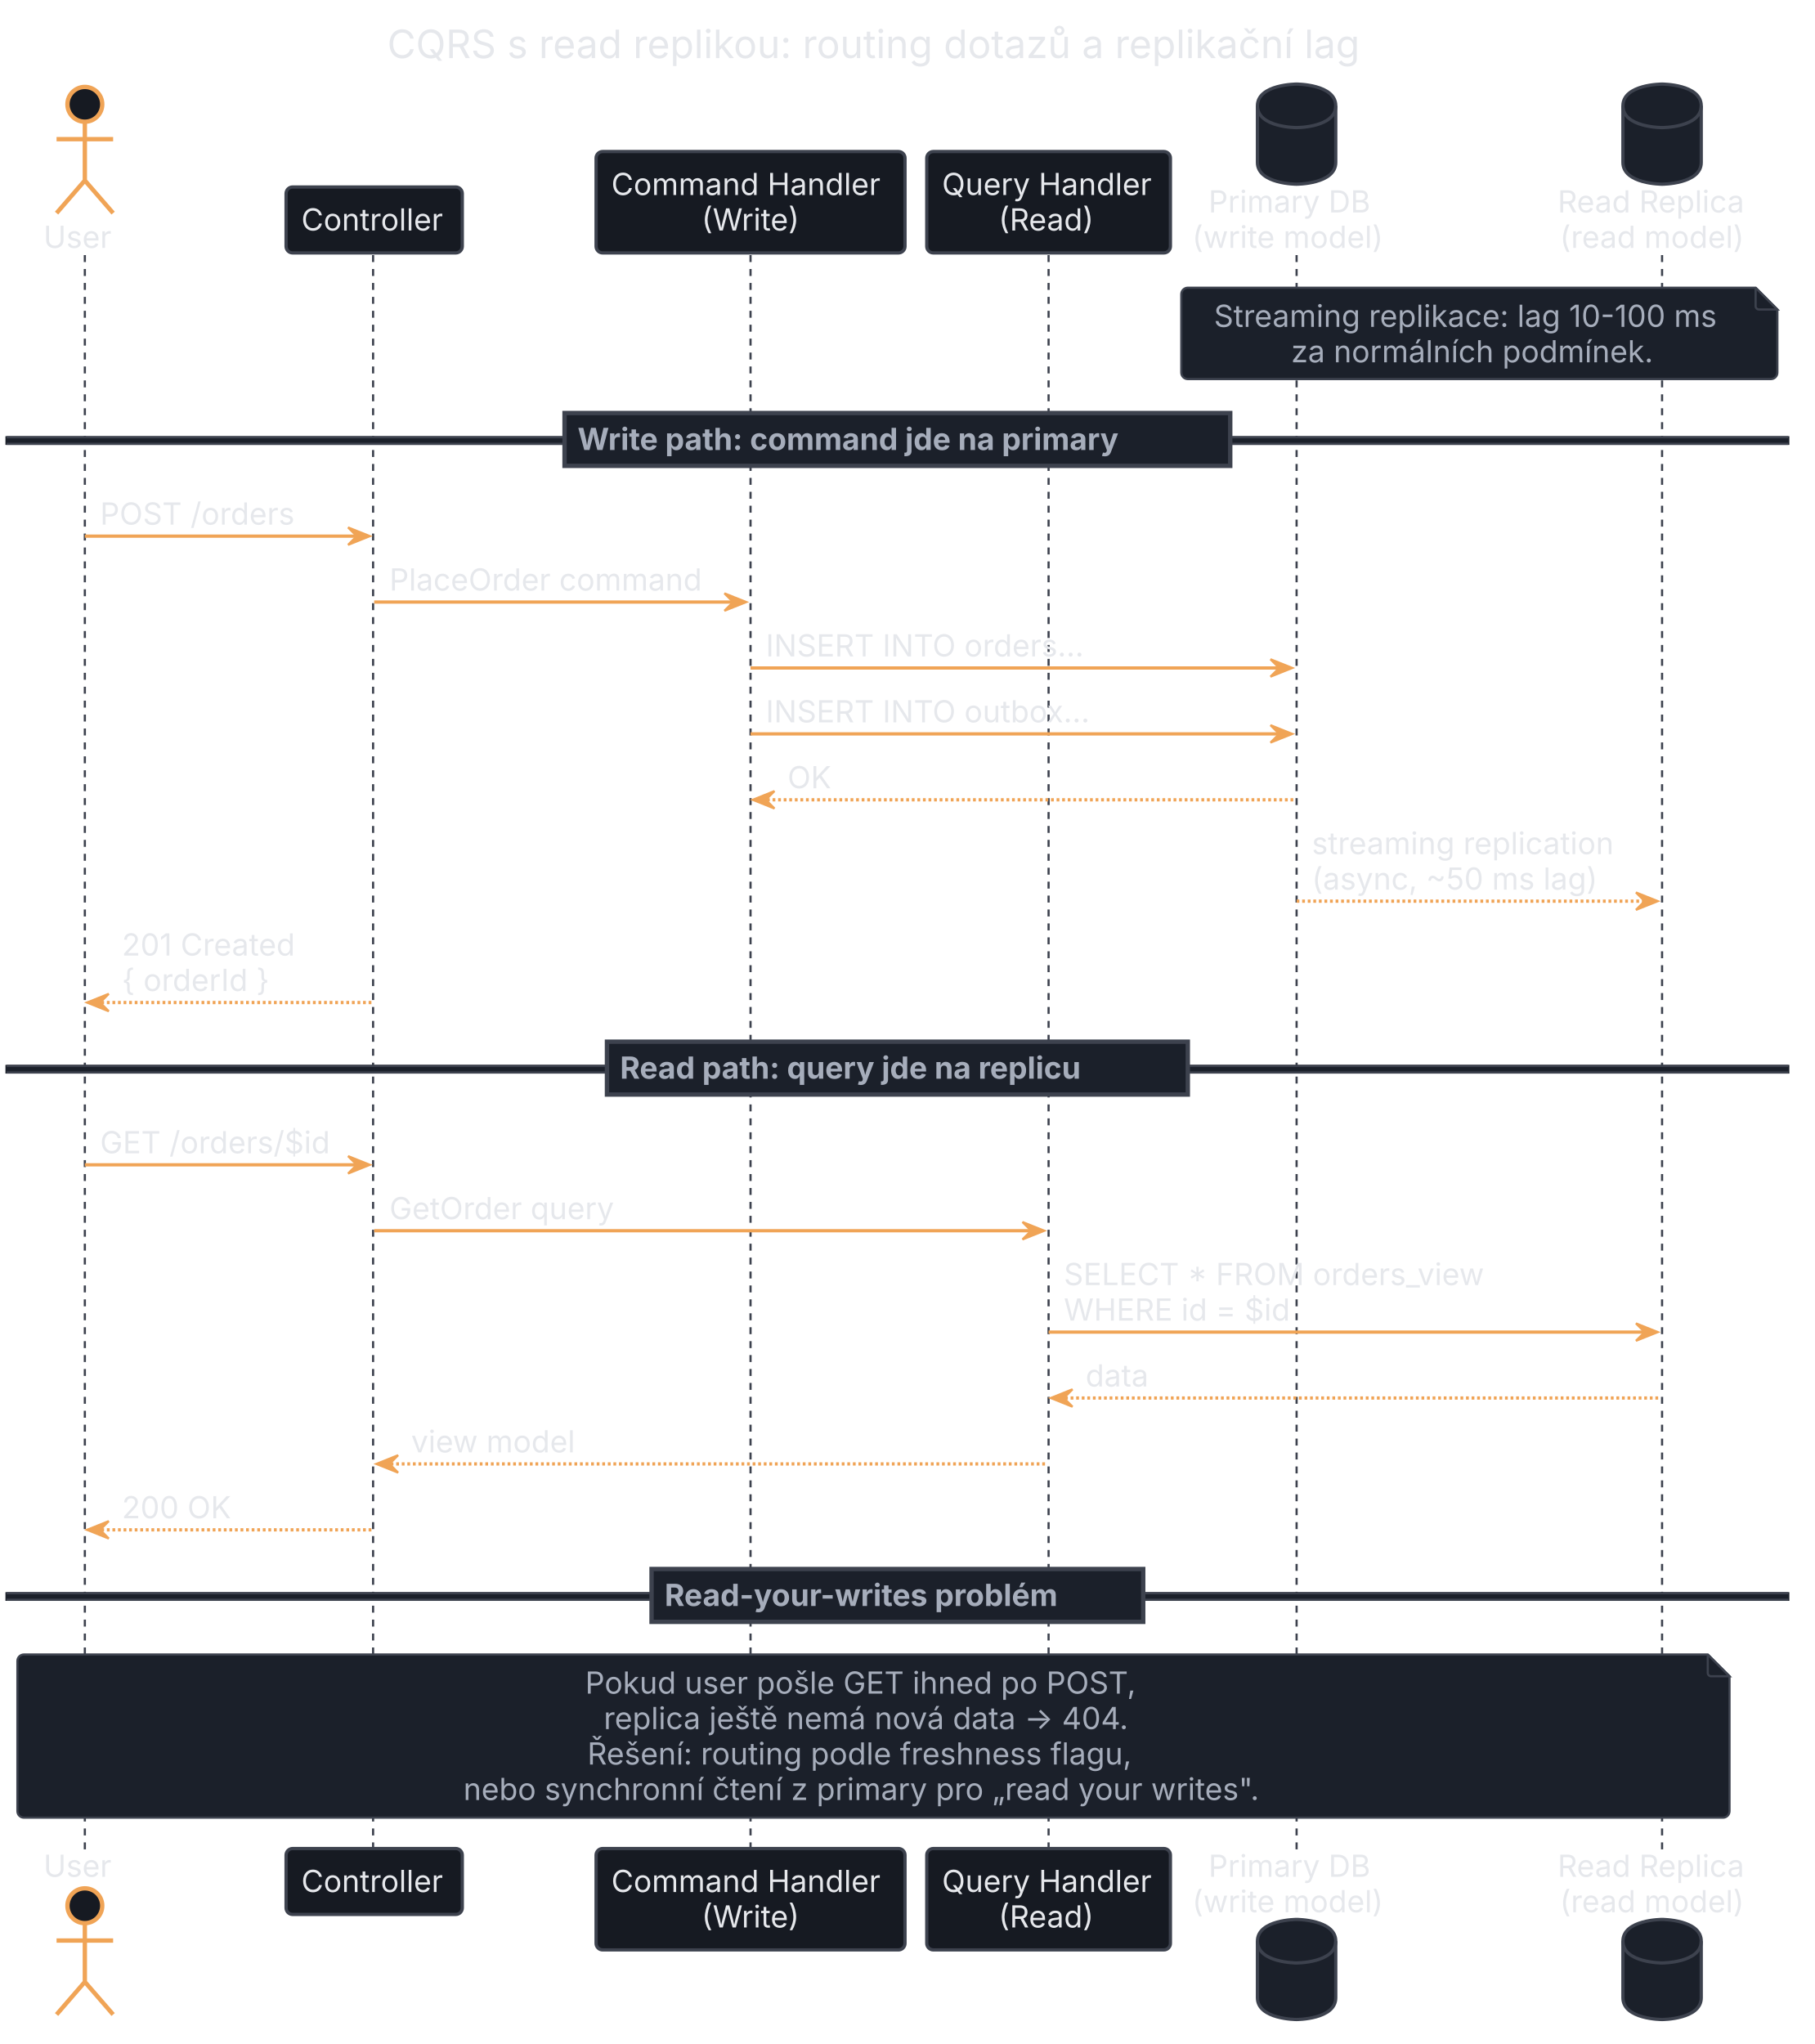
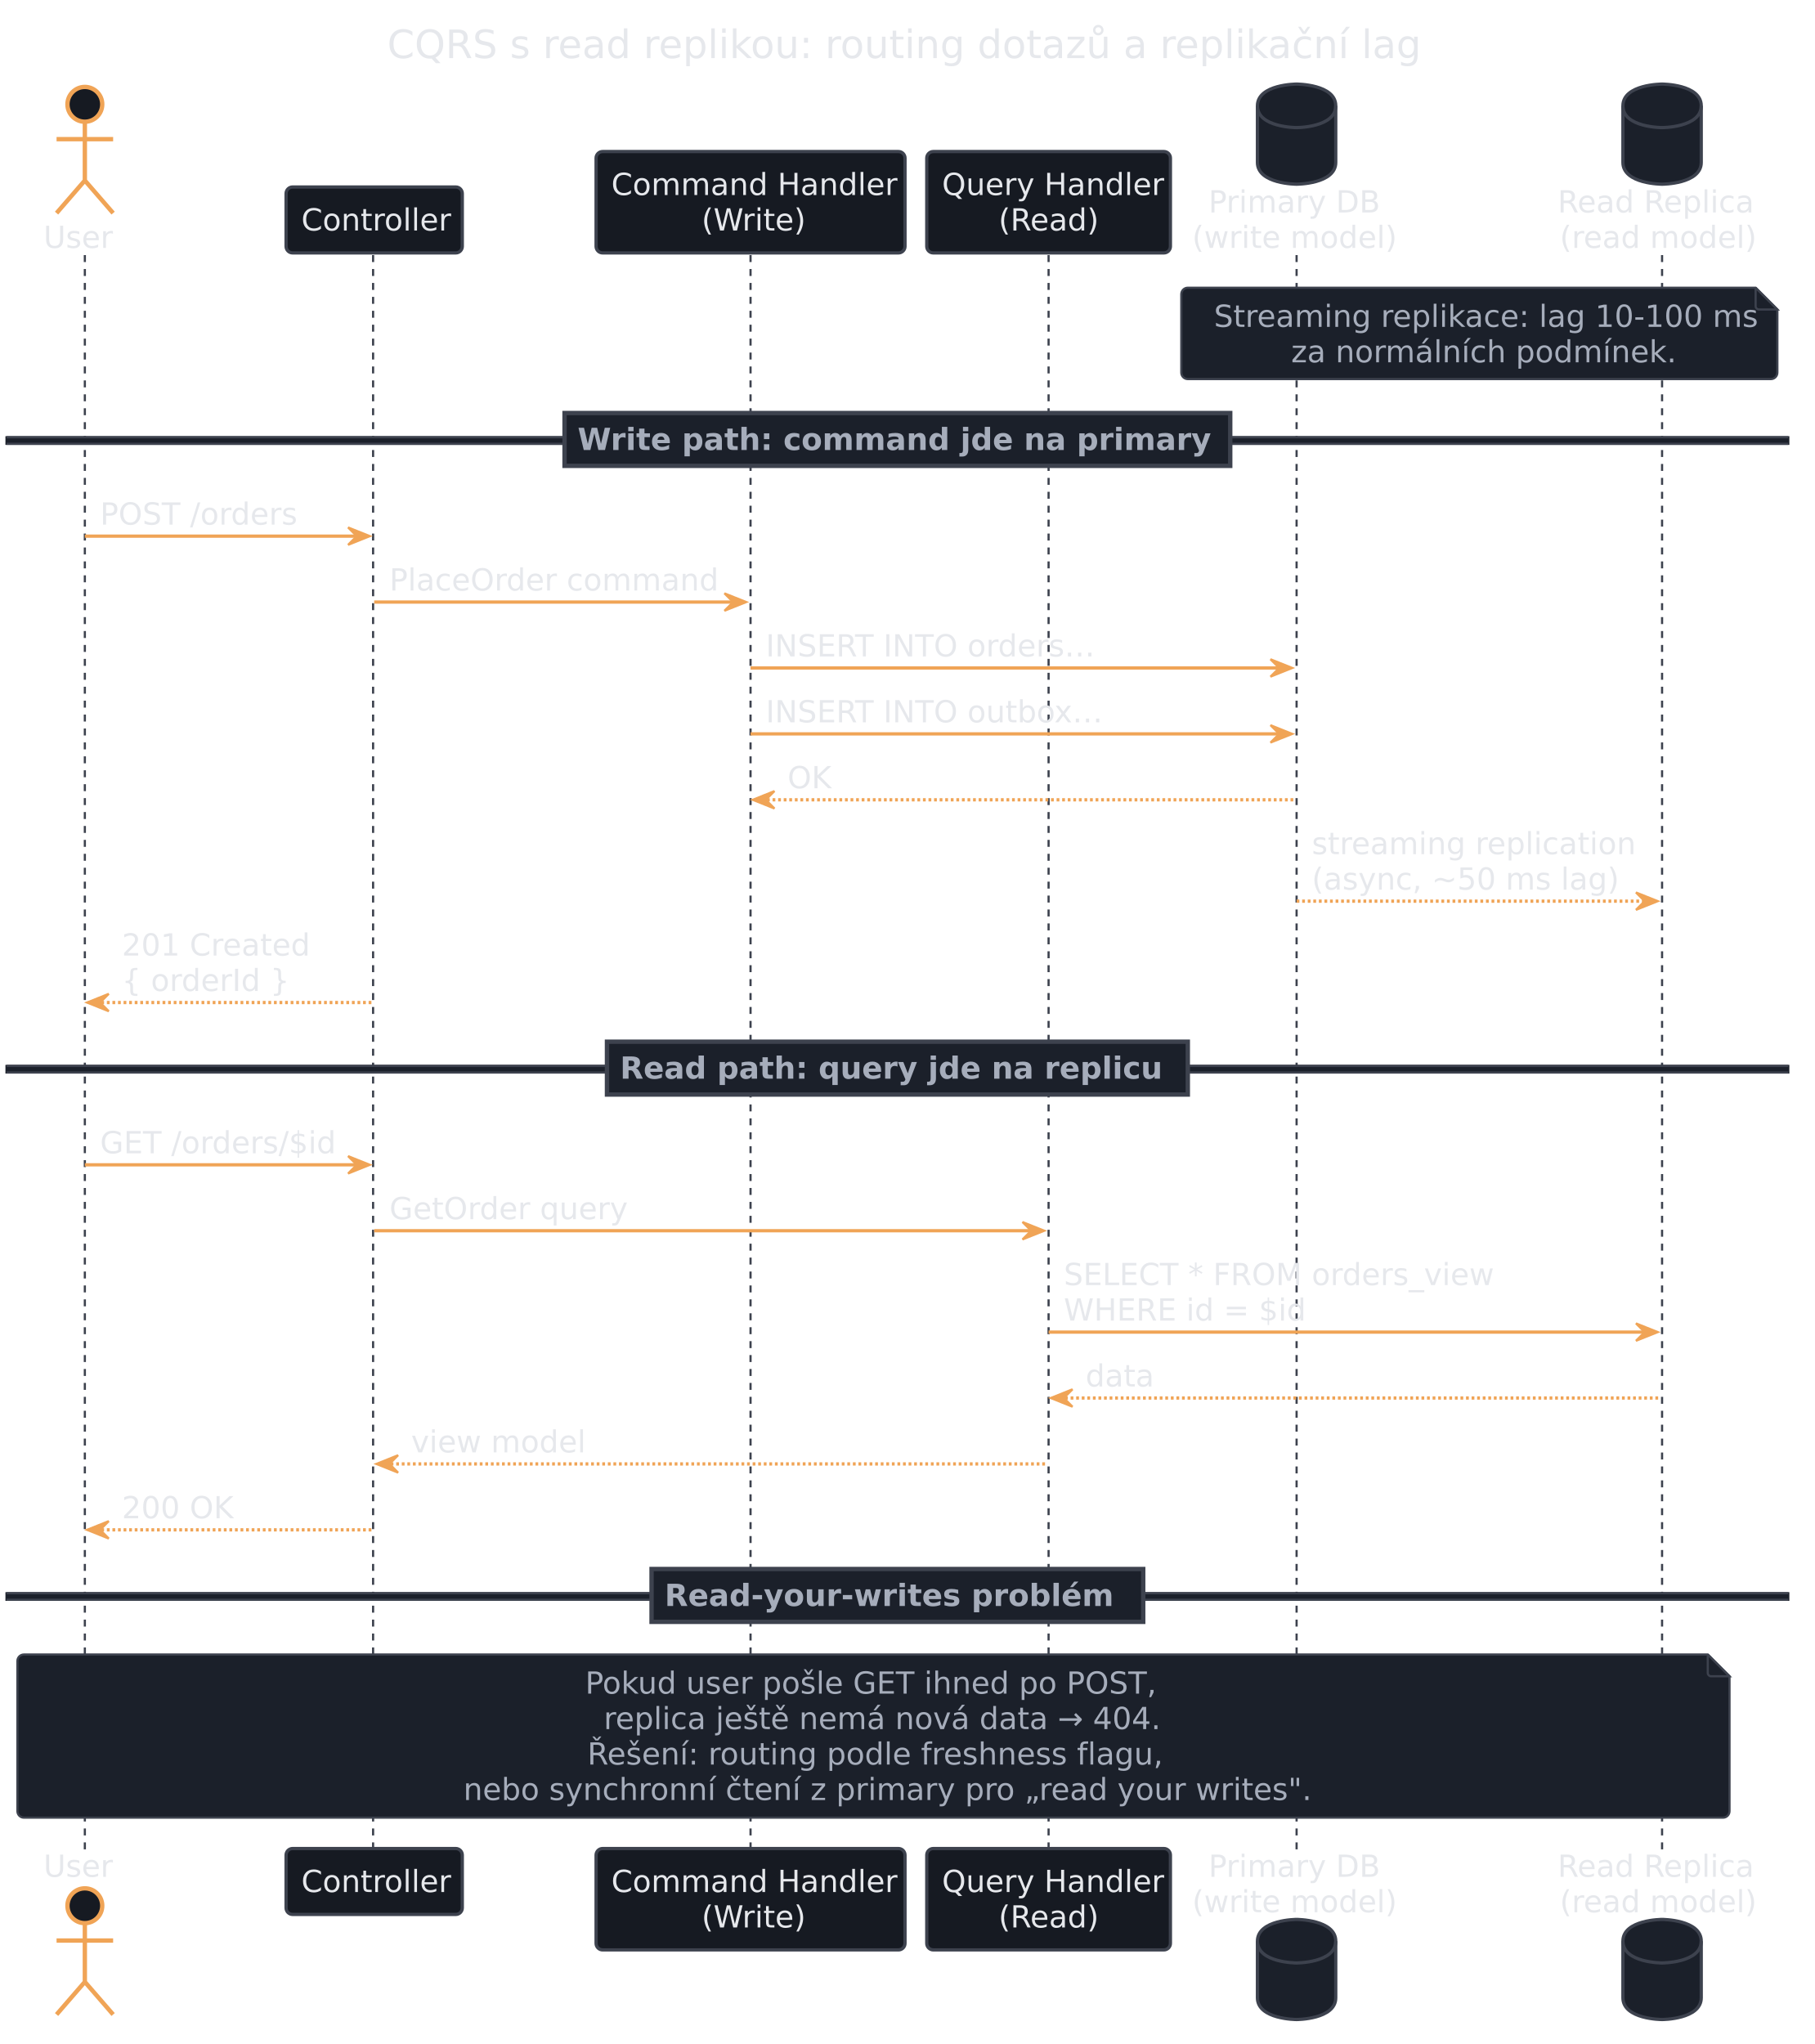
<svg xmlns="http://www.w3.org/2000/svg" contentScriptType="application/ecmascript" contentStyleType="text/css" height="1468.75px" preserveAspectRatio="none" style="width:1303px;height:1468px;background:#11141A;" version="1.1" viewBox="0 0 1303 1468" width="1303.125px" zoomAndPan="magnify">
  <defs />
  <g>
-     <text fill="#E6E8EC" font-family="Inter, ui-sans-serif, system-ui, -apple-system, sans-serif" font-size="28.125" lengthAdjust="spacingAndGlyphs" textLength="732.812" x="278.125" y="41.731">CQRS s read replikou: routing dotazů a replikační lag</text>
+     <text fill="#E6E8EC" font-family="DejaVu Sans" font-size="28.125" lengthAdjust="spacingAndGlyphs" textLength="732.812" x="278.125" y="41.731">CQRS s read replikou: routing dotazů a replikační lag</text>
    <line style="stroke: #3D424E; stroke-width: 1.562; stroke-dasharray: 5.0,5.0;" x1="60.938" x2="60.938" y1="183.203" y2="1329.175" />
    <line style="stroke: #3D424E; stroke-width: 1.562; stroke-dasharray: 5.0,5.0;" x1="267.969" x2="267.969" y1="183.203" y2="1329.175" />
    <line style="stroke: #3D424E; stroke-width: 1.562; stroke-dasharray: 5.0,5.0;" x1="539.062" x2="539.062" y1="183.203" y2="1329.175" />
    <line style="stroke: #3D424E; stroke-width: 1.562; stroke-dasharray: 5.0,5.0;" x1="753.125" x2="753.125" y1="183.203" y2="1329.175" />
    <line style="stroke: #3D424E; stroke-width: 1.562; stroke-dasharray: 5.0,5.0;" x1="931.25" x2="931.25" y1="183.203" y2="1329.175" />
    <line style="stroke: #3D424E; stroke-width: 1.562; stroke-dasharray: 5.0,5.0;" x1="1193.75" x2="1193.75" y1="183.203" y2="1329.175" />
-     <text fill="#E6E8EC" font-family="Inter, ui-sans-serif, system-ui, -apple-system, sans-serif" font-size="21.875" lengthAdjust="spacingAndGlyphs" textLength="50" x="31.25" y="178.044">User</text>
+     <text fill="#E6E8EC" font-family="DejaVu Sans" font-size="21.875" lengthAdjust="spacingAndGlyphs" textLength="50" x="31.25" y="178.044">User</text>
    <ellipse cx="60.938" cy="74.927" fill="#161A22" rx="12.5" ry="12.5" style="stroke: #F0A456; stroke-width: 3.125;" />
    <path d="M60.938,87.427 L60.938,129.614 M40.625,99.927 L81.25,99.927 M60.938,129.614 L40.625,153.052 M60.938,129.614 L81.25,153.052 " fill="none" style="stroke: #F0A456; stroke-width: 3.125;" />
-     <text fill="#E6E8EC" font-family="Inter, ui-sans-serif, system-ui, -apple-system, sans-serif" font-size="21.875" lengthAdjust="spacingAndGlyphs" textLength="50" x="31.25" y="1347.917">User</text>
+     <text fill="#E6E8EC" font-family="DejaVu Sans" font-size="21.875" lengthAdjust="spacingAndGlyphs" textLength="50" x="31.25" y="1347.917">User</text>
    <ellipse cx="60.938" cy="1368.701" fill="#161A22" rx="12.5" ry="12.5" style="stroke: #F0A456; stroke-width: 3.125;" />
    <path d="M60.938,1381.201 L60.938,1423.389 M40.625,1393.701 L81.25,1393.701 M60.938,1423.389 L40.625,1446.826 M60.938,1423.389 L81.25,1446.826 " fill="none" style="stroke: #F0A456; stroke-width: 3.125;" />
    <rect fill="#161A22" height="47.339" rx="4.688" ry="4.688" style="stroke: #3D424E; stroke-width: 2.344;" width="126.562" x="205.469" y="134.302" />
-     <text fill="#E6E8EC" font-family="Inter, ui-sans-serif, system-ui, -apple-system, sans-serif" font-size="21.875" lengthAdjust="spacingAndGlyphs" textLength="104.688" x="216.406" y="165.544">Controller</text>
+     <text fill="#E6E8EC" font-family="DejaVu Sans" font-size="21.875" lengthAdjust="spacingAndGlyphs" textLength="104.688" x="216.406" y="165.544">Controller</text>
    <rect fill="#161A22" height="47.339" rx="4.688" ry="4.688" style="stroke: #3D424E; stroke-width: 2.344;" width="126.562" x="205.469" y="1327.612" />
-     <text fill="#E6E8EC" font-family="Inter, ui-sans-serif, system-ui, -apple-system, sans-serif" font-size="21.875" lengthAdjust="spacingAndGlyphs" textLength="104.688" x="216.406" y="1358.855">Controller</text>
+     <text fill="#E6E8EC" font-family="DejaVu Sans" font-size="21.875" lengthAdjust="spacingAndGlyphs" textLength="104.688" x="216.406" y="1358.855">Controller</text>
    <rect fill="#161A22" height="72.803" rx="4.688" ry="4.688" style="stroke: #3D424E; stroke-width: 2.344;" width="221.875" x="428.125" y="108.838" />
-     <text fill="#E6E8EC" font-family="Inter, ui-sans-serif, system-ui, -apple-system, sans-serif" font-size="21.875" lengthAdjust="spacingAndGlyphs" textLength="200" x="439.062" y="140.08">Command Handler</text>
-     <text fill="#E6E8EC" font-family="Inter, ui-sans-serif, system-ui, -apple-system, sans-serif" font-size="21.875" lengthAdjust="spacingAndGlyphs" textLength="70.312" x="503.906" y="165.544">(Write)</text>
+     <text fill="#E6E8EC" font-family="DejaVu Sans" font-size="21.875" lengthAdjust="spacingAndGlyphs" textLength="200" x="439.062" y="140.08">Command Handler</text>
+     <text fill="#E6E8EC" font-family="DejaVu Sans" font-size="21.875" lengthAdjust="spacingAndGlyphs" textLength="70.312" x="503.906" y="165.544">(Write)</text>
    <rect fill="#161A22" height="72.803" rx="4.688" ry="4.688" style="stroke: #3D424E; stroke-width: 2.344;" width="221.875" x="428.125" y="1327.612" />
-     <text fill="#E6E8EC" font-family="Inter, ui-sans-serif, system-ui, -apple-system, sans-serif" font-size="21.875" lengthAdjust="spacingAndGlyphs" textLength="200" x="439.062" y="1358.855">Command Handler</text>
-     <text fill="#E6E8EC" font-family="Inter, ui-sans-serif, system-ui, -apple-system, sans-serif" font-size="21.875" lengthAdjust="spacingAndGlyphs" textLength="70.312" x="503.906" y="1384.319">(Write)</text>
+     <text fill="#E6E8EC" font-family="DejaVu Sans" font-size="21.875" lengthAdjust="spacingAndGlyphs" textLength="200" x="439.062" y="1358.855">Command Handler</text>
+     <text fill="#E6E8EC" font-family="DejaVu Sans" font-size="21.875" lengthAdjust="spacingAndGlyphs" textLength="70.312" x="503.906" y="1384.319">(Write)</text>
    <rect fill="#161A22" height="72.803" rx="4.688" ry="4.688" style="stroke: #3D424E; stroke-width: 2.344;" width="175" x="665.625" y="108.838" />
-     <text fill="#E6E8EC" font-family="Inter, ui-sans-serif, system-ui, -apple-system, sans-serif" font-size="21.875" lengthAdjust="spacingAndGlyphs" textLength="153.125" x="676.562" y="140.08">Query Handler</text>
-     <text fill="#E6E8EC" font-family="Inter, ui-sans-serif, system-ui, -apple-system, sans-serif" font-size="21.875" lengthAdjust="spacingAndGlyphs" textLength="71.875" x="717.188" y="165.544">(Read)</text>
+     <text fill="#E6E8EC" font-family="DejaVu Sans" font-size="21.875" lengthAdjust="spacingAndGlyphs" textLength="153.125" x="676.562" y="140.08">Query Handler</text>
+     <text fill="#E6E8EC" font-family="DejaVu Sans" font-size="21.875" lengthAdjust="spacingAndGlyphs" textLength="71.875" x="717.188" y="165.544">(Read)</text>
    <rect fill="#161A22" height="72.803" rx="4.688" ry="4.688" style="stroke: #3D424E; stroke-width: 2.344;" width="175" x="665.625" y="1327.612" />
-     <text fill="#E6E8EC" font-family="Inter, ui-sans-serif, system-ui, -apple-system, sans-serif" font-size="21.875" lengthAdjust="spacingAndGlyphs" textLength="153.125" x="676.562" y="1358.855">Query Handler</text>
-     <text fill="#E6E8EC" font-family="Inter, ui-sans-serif, system-ui, -apple-system, sans-serif" font-size="21.875" lengthAdjust="spacingAndGlyphs" textLength="71.875" x="717.188" y="1384.319">(Read)</text>
-     <text fill="#E6E8EC" font-family="Inter, ui-sans-serif, system-ui, -apple-system, sans-serif" font-size="21.875" lengthAdjust="spacingAndGlyphs" textLength="117.188" x="867.969" y="152.58">Primary DB</text>
-     <text fill="#E6E8EC" font-family="Inter, ui-sans-serif, system-ui, -apple-system, sans-serif" font-size="21.875" lengthAdjust="spacingAndGlyphs" textLength="140.625" x="856.25" y="178.044">(write model)</text>
+     <text fill="#E6E8EC" font-family="DejaVu Sans" font-size="21.875" lengthAdjust="spacingAndGlyphs" textLength="153.125" x="676.562" y="1358.855">Query Handler</text>
+     <text fill="#E6E8EC" font-family="DejaVu Sans" font-size="21.875" lengthAdjust="spacingAndGlyphs" textLength="71.875" x="717.188" y="1384.319">(Read)</text>
+     <text fill="#E6E8EC" font-family="DejaVu Sans" font-size="21.875" lengthAdjust="spacingAndGlyphs" textLength="117.188" x="867.969" y="152.58">Primary DB</text>
+     <text fill="#E6E8EC" font-family="DejaVu Sans" font-size="21.875" lengthAdjust="spacingAndGlyphs" textLength="140.625" x="856.25" y="178.044">(write model)</text>
    <path d="M903.125,76.025 C903.125,60.4 931.25,60.4 931.25,60.4 C931.25,60.4 959.375,60.4 959.375,76.025 L959.375,116.65 C959.375,132.275 931.25,132.275 931.25,132.275 C931.25,132.275 903.125,132.275 903.125,116.65 L903.125,76.025 " fill="#1B202A" style="stroke: #3D424E; stroke-width: 2.344;" />
    <path d="M903.125,76.025 C903.125,91.65 931.25,91.65 931.25,91.65 C931.25,91.65 959.375,91.65 959.375,76.025 " fill="none" style="stroke: #3D424E; stroke-width: 2.344;" />
-     <text fill="#E6E8EC" font-family="Inter, ui-sans-serif, system-ui, -apple-system, sans-serif" font-size="21.875" lengthAdjust="spacingAndGlyphs" textLength="117.188" x="867.969" y="1347.917">Primary DB</text>
-     <text fill="#E6E8EC" font-family="Inter, ui-sans-serif, system-ui, -apple-system, sans-serif" font-size="21.875" lengthAdjust="spacingAndGlyphs" textLength="140.625" x="856.25" y="1373.381">(write model)</text>
+     <text fill="#E6E8EC" font-family="DejaVu Sans" font-size="21.875" lengthAdjust="spacingAndGlyphs" textLength="117.188" x="867.969" y="1347.917">Primary DB</text>
+     <text fill="#E6E8EC" font-family="DejaVu Sans" font-size="21.875" lengthAdjust="spacingAndGlyphs" textLength="140.625" x="856.25" y="1373.381">(write model)</text>
    <path d="M903.125,1394.165 C903.125,1378.54 931.25,1378.54 931.25,1378.54 C931.25,1378.54 959.375,1378.54 959.375,1394.165 L959.375,1434.79 C959.375,1450.415 931.25,1450.415 931.25,1450.415 C931.25,1450.415 903.125,1450.415 903.125,1434.79 L903.125,1394.165 " fill="#1B202A" style="stroke: #3D424E; stroke-width: 2.344;" />
    <path d="M903.125,1394.165 C903.125,1409.79 931.25,1409.79 931.25,1409.79 C931.25,1409.79 959.375,1409.79 959.375,1394.165 " fill="none" style="stroke: #3D424E; stroke-width: 2.344;" />
-     <text fill="#E6E8EC" font-family="Inter, ui-sans-serif, system-ui, -apple-system, sans-serif" font-size="21.875" lengthAdjust="spacingAndGlyphs" textLength="140.625" x="1118.75" y="152.58">Read Replica</text>
-     <text fill="#E6E8EC" font-family="Inter, ui-sans-serif, system-ui, -apple-system, sans-serif" font-size="21.875" lengthAdjust="spacingAndGlyphs" textLength="137.5" x="1120.312" y="178.044">(read model)</text>
+     <text fill="#E6E8EC" font-family="DejaVu Sans" font-size="21.875" lengthAdjust="spacingAndGlyphs" textLength="140.625" x="1118.75" y="152.58">Read Replica</text>
+     <text fill="#E6E8EC" font-family="DejaVu Sans" font-size="21.875" lengthAdjust="spacingAndGlyphs" textLength="137.5" x="1120.312" y="178.044">(read model)</text>
    <path d="M1165.625,76.025 C1165.625,60.4 1193.75,60.4 1193.75,60.4 C1193.75,60.4 1221.875,60.4 1221.875,76.025 L1221.875,116.65 C1221.875,132.275 1193.75,132.275 1193.75,132.275 C1193.75,132.275 1165.625,132.275 1165.625,116.65 L1165.625,76.025 " fill="#1B202A" style="stroke: #3D424E; stroke-width: 2.344;" />
    <path d="M1165.625,76.025 C1165.625,91.65 1193.75,91.65 1193.75,91.65 C1193.75,91.65 1221.875,91.65 1221.875,76.025 " fill="none" style="stroke: #3D424E; stroke-width: 2.344;" />
-     <text fill="#E6E8EC" font-family="Inter, ui-sans-serif, system-ui, -apple-system, sans-serif" font-size="21.875" lengthAdjust="spacingAndGlyphs" textLength="140.625" x="1118.75" y="1347.917">Read Replica</text>
-     <text fill="#E6E8EC" font-family="Inter, ui-sans-serif, system-ui, -apple-system, sans-serif" font-size="21.875" lengthAdjust="spacingAndGlyphs" textLength="137.5" x="1120.312" y="1373.381">(read model)</text>
+     <text fill="#E6E8EC" font-family="DejaVu Sans" font-size="21.875" lengthAdjust="spacingAndGlyphs" textLength="140.625" x="1118.75" y="1347.917">Read Replica</text>
+     <text fill="#E6E8EC" font-family="DejaVu Sans" font-size="21.875" lengthAdjust="spacingAndGlyphs" textLength="137.5" x="1120.312" y="1373.381">(read model)</text>
    <path d="M1165.625,1394.165 C1165.625,1378.54 1193.75,1378.54 1193.75,1378.54 C1193.75,1378.54 1221.875,1378.54 1221.875,1394.165 L1221.875,1434.79 C1221.875,1450.415 1193.75,1450.415 1193.75,1450.415 C1193.75,1450.415 1165.625,1450.415 1165.625,1434.79 L1165.625,1394.165 " fill="#1B202A" style="stroke: #3D424E; stroke-width: 2.344;" />
    <path d="M1165.625,1394.165 C1165.625,1409.79 1193.75,1409.79 1193.75,1409.79 C1193.75,1409.79 1221.875,1409.79 1221.875,1394.165 " fill="none" style="stroke: #3D424E; stroke-width: 2.344;" />
    <path d="M848.438,211.328 L848.438,267.578 A4.688,4.688 0 0 0 853.125,272.266 L1271.875,272.266 A4.688,4.688 0 0 0 1276.562,267.578 L1276.562,222.266 L1260.938,206.641 L853.125,206.641 A4.688,4.688 0 0 0 848.438,211.328 " fill="#1B202A" style="stroke: #3D424E; stroke-width: 1.562;" />
    <path d="M1260.938,206.641 L1260.938,219.922 A2.344,2.344 0 0 0 1263.281,222.266 L1276.562,222.266 L1260.938,206.641 " fill="#1B202A" style="stroke: #3D424E; stroke-width: 1.562;" />
-     <text fill="#A6ADBB" font-family="Inter, ui-sans-serif, system-ui, -apple-system, sans-serif" font-size="21.875" lengthAdjust="spacingAndGlyphs" textLength="381.25" x="871.875" y="234.758">Streaming replikace: lag 10-100 ms</text>
-     <text fill="#A6ADBB" font-family="Inter, ui-sans-serif, system-ui, -apple-system, sans-serif" font-size="21.875" lengthAdjust="spacingAndGlyphs" textLength="270.312" x="927.344" y="260.222">za normálních podmínek.</text>
+     <text fill="#A6ADBB" font-family="DejaVu Sans" font-size="21.875" lengthAdjust="spacingAndGlyphs" textLength="381.25" x="871.875" y="234.758">Streaming replikace: lag 10-100 ms</text>
+     <text fill="#A6ADBB" font-family="DejaVu Sans" font-size="21.875" lengthAdjust="spacingAndGlyphs" textLength="270.312" x="927.344" y="260.222">za normálních podmínek.</text>
    <rect fill="#1B202A" height="4.688" style="stroke: #1B202A; stroke-width: 1.562;" width="1279.688" x="4.688" y="314.05" />
    <line style="stroke: #3D424E; stroke-width: 1.562;" x1="4.688" x2="1284.375" y1="314.05" y2="314.05" />
    <line style="stroke: #3D424E; stroke-width: 1.562;" x1="4.688" x2="1284.375" y1="318.738" y2="318.738" />
    <rect fill="#1B202A" height="37.964" style="stroke: #3D424E; stroke-width: 3.125;" width="478.125" x="405.469" y="296.631" />
-     <text fill="#A6ADBB" font-family="Inter, ui-sans-serif, system-ui, -apple-system, sans-serif" font-size="21.875" font-weight="bold" lengthAdjust="spacingAndGlyphs" textLength="448.438" x="414.844" y="323.186">Write path: command jde na primary</text>
+     <text fill="#A6ADBB" font-family="DejaVu Sans" font-size="21.875" font-weight="bold" lengthAdjust="spacingAndGlyphs" textLength="448.438" x="414.844" y="323.186">Write path: command jde na primary</text>
    <polygon fill="#F0A456" points="250,378.809,265.625,385.059,250,391.309,256.25,385.059" style="stroke: #F0A456; stroke-width: 1.562;" />
    <line style="stroke: #F0A456; stroke-width: 2.344;" x1="60.938" x2="259.375" y1="385.059" y2="385.059" />
-     <text fill="#E6E8EC" font-family="Inter, ui-sans-serif, system-ui, -apple-system, sans-serif" font-size="21.875" lengthAdjust="spacingAndGlyphs" textLength="143.75" x="71.875" y="376.775">POST /orders</text>
+     <text fill="#E6E8EC" font-family="DejaVu Sans" font-size="21.875" lengthAdjust="spacingAndGlyphs" textLength="143.75" x="71.875" y="376.775">POST /orders</text>
    <polygon fill="#F0A456" points="520.312,426.147,535.938,432.397,520.312,438.647,526.562,432.397" style="stroke: #F0A456; stroke-width: 1.562;" />
    <line style="stroke: #F0A456; stroke-width: 2.344;" x1="268.75" x2="529.688" y1="432.397" y2="432.397" />
-     <text fill="#E6E8EC" font-family="Inter, ui-sans-serif, system-ui, -apple-system, sans-serif" font-size="21.875" lengthAdjust="spacingAndGlyphs" textLength="232.812" x="279.688" y="424.113">PlaceOrder command</text>
+     <text fill="#E6E8EC" font-family="DejaVu Sans" font-size="21.875" lengthAdjust="spacingAndGlyphs" textLength="232.812" x="279.688" y="424.113">PlaceOrder command</text>
    <polygon fill="#F0A456" points="912.5,473.486,928.125,479.736,912.5,485.986,918.75,479.736" style="stroke: #F0A456; stroke-width: 1.562;" />
    <line style="stroke: #F0A456; stroke-width: 2.344;" x1="539.062" x2="921.875" y1="479.736" y2="479.736" />
-     <text fill="#E6E8EC" font-family="Inter, ui-sans-serif, system-ui, -apple-system, sans-serif" font-size="21.875" lengthAdjust="spacingAndGlyphs" textLength="234.375" x="550" y="471.452">INSERT INTO orders…</text>
+     <text fill="#E6E8EC" font-family="DejaVu Sans" font-size="21.875" lengthAdjust="spacingAndGlyphs" textLength="234.375" x="550" y="471.452">INSERT INTO orders…</text>
    <polygon fill="#F0A456" points="912.5,520.825,928.125,527.075,912.5,533.325,918.75,527.075" style="stroke: #F0A456; stroke-width: 1.562;" />
    <line style="stroke: #F0A456; stroke-width: 2.344;" x1="539.062" x2="921.875" y1="527.075" y2="527.075" />
-     <text fill="#E6E8EC" font-family="Inter, ui-sans-serif, system-ui, -apple-system, sans-serif" font-size="21.875" lengthAdjust="spacingAndGlyphs" textLength="239.062" x="550" y="518.791">INSERT INTO outbox…</text>
+     <text fill="#E6E8EC" font-family="DejaVu Sans" font-size="21.875" lengthAdjust="spacingAndGlyphs" textLength="239.062" x="550" y="518.791">INSERT INTO outbox…</text>
    <polygon fill="#F0A456" points="556.25,568.164,540.625,574.414,556.25,580.664,550,574.414" style="stroke: #F0A456; stroke-width: 1.562;" />
    <line style="stroke: #F0A456; stroke-width: 2.344; stroke-dasharray: 2.0,2.0;" x1="546.875" x2="929.688" y1="574.414" y2="574.414" />
-     <text fill="#E6E8EC" font-family="Inter, ui-sans-serif, system-ui, -apple-system, sans-serif" font-size="21.875" lengthAdjust="spacingAndGlyphs" textLength="31.25" x="565.625" y="566.13">OK</text>
+     <text fill="#E6E8EC" font-family="DejaVu Sans" font-size="21.875" lengthAdjust="spacingAndGlyphs" textLength="31.25" x="565.625" y="566.13">OK</text>
    <polygon fill="#F0A456" points="1175,640.967,1190.625,647.217,1175,653.467,1181.25,647.217" style="stroke: #F0A456; stroke-width: 1.562;" />
    <line style="stroke: #F0A456; stroke-width: 2.344; stroke-dasharray: 2.0,2.0;" x1="931.25" x2="1184.375" y1="647.217" y2="647.217" />
-     <text fill="#E6E8EC" font-family="Inter, ui-sans-serif, system-ui, -apple-system, sans-serif" font-size="21.875" lengthAdjust="spacingAndGlyphs" textLength="225" x="942.188" y="613.469">streaming replication</text>
-     <text fill="#E6E8EC" font-family="Inter, ui-sans-serif, system-ui, -apple-system, sans-serif" font-size="21.875" lengthAdjust="spacingAndGlyphs" textLength="214.062" x="942.188" y="638.933">(async, ~50 ms lag)</text>
+     <text fill="#E6E8EC" font-family="DejaVu Sans" font-size="21.875" lengthAdjust="spacingAndGlyphs" textLength="225" x="942.188" y="613.469">streaming replication</text>
+     <text fill="#E6E8EC" font-family="DejaVu Sans" font-size="21.875" lengthAdjust="spacingAndGlyphs" textLength="214.062" x="942.188" y="638.933">(async, ~50 ms lag)</text>
    <polygon fill="#F0A456" points="78.125,713.769,62.5,720.019,78.125,726.269,71.875,720.019" style="stroke: #F0A456; stroke-width: 1.562;" />
    <line style="stroke: #F0A456; stroke-width: 2.344; stroke-dasharray: 2.0,2.0;" x1="68.75" x2="267.188" y1="720.019" y2="720.019" />
-     <text fill="#E6E8EC" font-family="Inter, ui-sans-serif, system-ui, -apple-system, sans-serif" font-size="21.875" lengthAdjust="spacingAndGlyphs" textLength="134.375" x="87.5" y="686.272">201 Created</text>
-     <text fill="#E6E8EC" font-family="Inter, ui-sans-serif, system-ui, -apple-system, sans-serif" font-size="21.875" lengthAdjust="spacingAndGlyphs" textLength="117.188" x="87.5" y="711.736">{ orderId }</text>
+     <text fill="#E6E8EC" font-family="DejaVu Sans" font-size="21.875" lengthAdjust="spacingAndGlyphs" textLength="134.375" x="87.5" y="686.272">201 Created</text>
+     <text fill="#E6E8EC" font-family="DejaVu Sans" font-size="21.875" lengthAdjust="spacingAndGlyphs" textLength="117.188" x="87.5" y="711.736">{ orderId }</text>
    <rect fill="#1B202A" height="4.688" style="stroke: #1B202A; stroke-width: 1.562;" width="1279.688" x="4.688" y="765.564" />
    <line style="stroke: #3D424E; stroke-width: 1.562;" x1="4.688" x2="1284.375" y1="765.564" y2="765.564" />
    <line style="stroke: #3D424E; stroke-width: 1.562;" x1="4.688" x2="1284.375" y1="770.251" y2="770.251" />
    <rect fill="#1B202A" height="37.964" style="stroke: #3D424E; stroke-width: 3.125;" width="417.188" x="435.938" y="748.144" />
-     <text fill="#A6ADBB" font-family="Inter, ui-sans-serif, system-ui, -apple-system, sans-serif" font-size="21.875" font-weight="bold" lengthAdjust="spacingAndGlyphs" textLength="387.5" x="445.312" y="774.699">Read path: query jde na replicu</text>
+     <text fill="#A6ADBB" font-family="DejaVu Sans" font-size="21.875" font-weight="bold" lengthAdjust="spacingAndGlyphs" textLength="387.5" x="445.312" y="774.699">Read path: query jde na replicu</text>
    <polygon fill="#F0A456" points="250,830.322,265.625,836.572,250,842.822,256.25,836.572" style="stroke: #F0A456; stroke-width: 1.562;" />
    <line style="stroke: #F0A456; stroke-width: 2.344;" x1="60.938" x2="259.375" y1="836.572" y2="836.572" />
-     <text fill="#E6E8EC" font-family="Inter, ui-sans-serif, system-ui, -apple-system, sans-serif" font-size="21.875" lengthAdjust="spacingAndGlyphs" textLength="170.312" x="71.875" y="828.288">GET /orders/$id</text>
+     <text fill="#E6E8EC" font-family="DejaVu Sans" font-size="21.875" lengthAdjust="spacingAndGlyphs" textLength="170.312" x="71.875" y="828.288">GET /orders/$id</text>
    <polygon fill="#F0A456" points="734.375,877.661,750,883.911,734.375,890.161,740.625,883.911" style="stroke: #F0A456; stroke-width: 1.562;" />
    <line style="stroke: #F0A456; stroke-width: 2.344;" x1="268.75" x2="743.75" y1="883.911" y2="883.911" />
-     <text fill="#E6E8EC" font-family="Inter, ui-sans-serif, system-ui, -apple-system, sans-serif" font-size="21.875" lengthAdjust="spacingAndGlyphs" textLength="167.188" x="279.688" y="875.627">GetOrder query</text>
+     <text fill="#E6E8EC" font-family="DejaVu Sans" font-size="21.875" lengthAdjust="spacingAndGlyphs" textLength="167.188" x="279.688" y="875.627">GetOrder query</text>
    <polygon fill="#F0A456" points="1175,950.464,1190.625,956.714,1175,962.964,1181.25,956.714" style="stroke: #F0A456; stroke-width: 1.562;" />
    <line style="stroke: #F0A456; stroke-width: 2.344;" x1="753.125" x2="1184.375" y1="956.714" y2="956.714" />
-     <text fill="#E6E8EC" font-family="Inter, ui-sans-serif, system-ui, -apple-system, sans-serif" font-size="21.875" lengthAdjust="spacingAndGlyphs" textLength="304.688" x="764.062" y="922.966">SELECT * FROM orders_view</text>
-     <text fill="#E6E8EC" font-family="Inter, ui-sans-serif, system-ui, -apple-system, sans-serif" font-size="21.875" lengthAdjust="spacingAndGlyphs" textLength="168.75" x="764.062" y="948.43">WHERE id = $id</text>
+     <text fill="#E6E8EC" font-family="DejaVu Sans" font-size="21.875" lengthAdjust="spacingAndGlyphs" textLength="304.688" x="764.062" y="922.966">SELECT * FROM orders_view</text>
+     <text fill="#E6E8EC" font-family="DejaVu Sans" font-size="21.875" lengthAdjust="spacingAndGlyphs" textLength="168.75" x="764.062" y="948.43">WHERE id = $id</text>
    <polygon fill="#F0A456" points="770.312,997.803,754.688,1004.053,770.312,1010.303,764.062,1004.053" style="stroke: #F0A456; stroke-width: 1.562;" />
    <line style="stroke: #F0A456; stroke-width: 2.344; stroke-dasharray: 2.0,2.0;" x1="760.938" x2="1192.188" y1="1004.053" y2="1004.053" />
-     <text fill="#E6E8EC" font-family="Inter, ui-sans-serif, system-ui, -apple-system, sans-serif" font-size="21.875" lengthAdjust="spacingAndGlyphs" textLength="46.875" x="779.688" y="995.769">data</text>
+     <text fill="#E6E8EC" font-family="DejaVu Sans" font-size="21.875" lengthAdjust="spacingAndGlyphs" textLength="46.875" x="779.688" y="995.769">data</text>
    <polygon fill="#F0A456" points="285.938,1045.142,270.312,1051.392,285.938,1057.642,279.688,1051.392" style="stroke: #F0A456; stroke-width: 1.562;" />
    <line style="stroke: #F0A456; stroke-width: 2.344; stroke-dasharray: 2.0,2.0;" x1="276.562" x2="751.562" y1="1051.392" y2="1051.392" />
-     <text fill="#E6E8EC" font-family="Inter, ui-sans-serif, system-ui, -apple-system, sans-serif" font-size="21.875" lengthAdjust="spacingAndGlyphs" textLength="120.312" x="295.312" y="1043.108">view model</text>
+     <text fill="#E6E8EC" font-family="DejaVu Sans" font-size="21.875" lengthAdjust="spacingAndGlyphs" textLength="120.312" x="295.312" y="1043.108">view model</text>
    <polygon fill="#F0A456" points="78.125,1092.48,62.5,1098.73,78.125,1104.98,71.875,1098.73" style="stroke: #F0A456; stroke-width: 1.562;" />
    <line style="stroke: #F0A456; stroke-width: 2.344; stroke-dasharray: 2.0,2.0;" x1="68.75" x2="267.188" y1="1098.73" y2="1098.73" />
-     <text fill="#E6E8EC" font-family="Inter, ui-sans-serif, system-ui, -apple-system, sans-serif" font-size="21.875" lengthAdjust="spacingAndGlyphs" textLength="79.688" x="87.5" y="1090.447">200 OK</text>
+     <text fill="#E6E8EC" font-family="DejaVu Sans" font-size="21.875" lengthAdjust="spacingAndGlyphs" textLength="79.688" x="87.5" y="1090.447">200 OK</text>
    <rect fill="#1B202A" height="4.688" style="stroke: #1B202A; stroke-width: 1.562;" width="1279.688" x="4.688" y="1144.275" />
    <line style="stroke: #3D424E; stroke-width: 1.562;" x1="4.688" x2="1284.375" y1="1144.275" y2="1144.275" />
    <line style="stroke: #3D424E; stroke-width: 1.562;" x1="4.688" x2="1284.375" y1="1148.962" y2="1148.962" />
    <rect fill="#1B202A" height="37.964" style="stroke: #3D424E; stroke-width: 3.125;" width="353.125" x="467.969" y="1126.855" />
-     <text fill="#A6ADBB" font-family="Inter, ui-sans-serif, system-ui, -apple-system, sans-serif" font-size="21.875" font-weight="bold" lengthAdjust="spacingAndGlyphs" textLength="323.438" x="477.344" y="1153.41">Read-your-writes problém</text>
+     <text fill="#A6ADBB" font-family="DejaVu Sans" font-size="21.875" font-weight="bold" lengthAdjust="spacingAndGlyphs" textLength="323.438" x="477.344" y="1153.41">Read-your-writes problém</text>
    <path d="M12.5,1192.944 L12.5,1300.757 A4.688,4.688 0 0 0 17.188,1305.444 L1237.5,1305.444 A4.688,4.688 0 0 0 1242.188,1300.757 L1242.188,1203.882 L1226.562,1188.257 L17.188,1188.257 A4.688,4.688 0 0 0 12.5,1192.944 " fill="#1B202A" style="stroke: #3D424E; stroke-width: 1.562;" />
    <path d="M1226.562,1188.257 L1226.562,1201.538 A2.344,2.344 0 0 0 1228.906,1203.882 L1242.188,1203.882 L1226.562,1188.257 " fill="#1B202A" style="stroke: #3D424E; stroke-width: 1.562;" />
-     <text fill="#A6ADBB" font-family="Inter, ui-sans-serif, system-ui, -apple-system, sans-serif" font-size="21.875" lengthAdjust="spacingAndGlyphs" textLength="414.062" x="420.312" y="1216.374">Pokud user pošle GET ihned po POST,</text>
-     <text fill="#A6ADBB" font-family="Inter, ui-sans-serif, system-ui, -apple-system, sans-serif" font-size="21.875" lengthAdjust="spacingAndGlyphs" textLength="387.5" x="433.594" y="1241.838">replica ještě nemá nová data → 404.</text>
-     <text fill="#A6ADBB" font-family="Inter, ui-sans-serif, system-ui, -apple-system, sans-serif" font-size="21.875" lengthAdjust="spacingAndGlyphs" textLength="410.938" x="421.875" y="1267.302">Řešení: routing podle freshness flagu,</text>
-     <text fill="#A6ADBB" font-family="Inter, ui-sans-serif, system-ui, -apple-system, sans-serif" font-size="21.875" lengthAdjust="spacingAndGlyphs" textLength="589.062" x="332.812" y="1292.766">nebo synchronní čtení z primary pro „read your writes".</text>
+     <text fill="#A6ADBB" font-family="DejaVu Sans" font-size="21.875" lengthAdjust="spacingAndGlyphs" textLength="414.062" x="420.312" y="1216.374">Pokud user pošle GET ihned po POST,</text>
+     <text fill="#A6ADBB" font-family="DejaVu Sans" font-size="21.875" lengthAdjust="spacingAndGlyphs" textLength="387.5" x="433.594" y="1241.838">replica ještě nemá nová data → 404.</text>
+     <text fill="#A6ADBB" font-family="DejaVu Sans" font-size="21.875" lengthAdjust="spacingAndGlyphs" textLength="410.938" x="421.875" y="1267.302">Řešení: routing podle freshness flagu,</text>
+     <text fill="#A6ADBB" font-family="DejaVu Sans" font-size="21.875" lengthAdjust="spacingAndGlyphs" textLength="589.062" x="332.812" y="1292.766">nebo synchronní čtení z primary pro „read your writes".</text>
  </g>
</svg>
